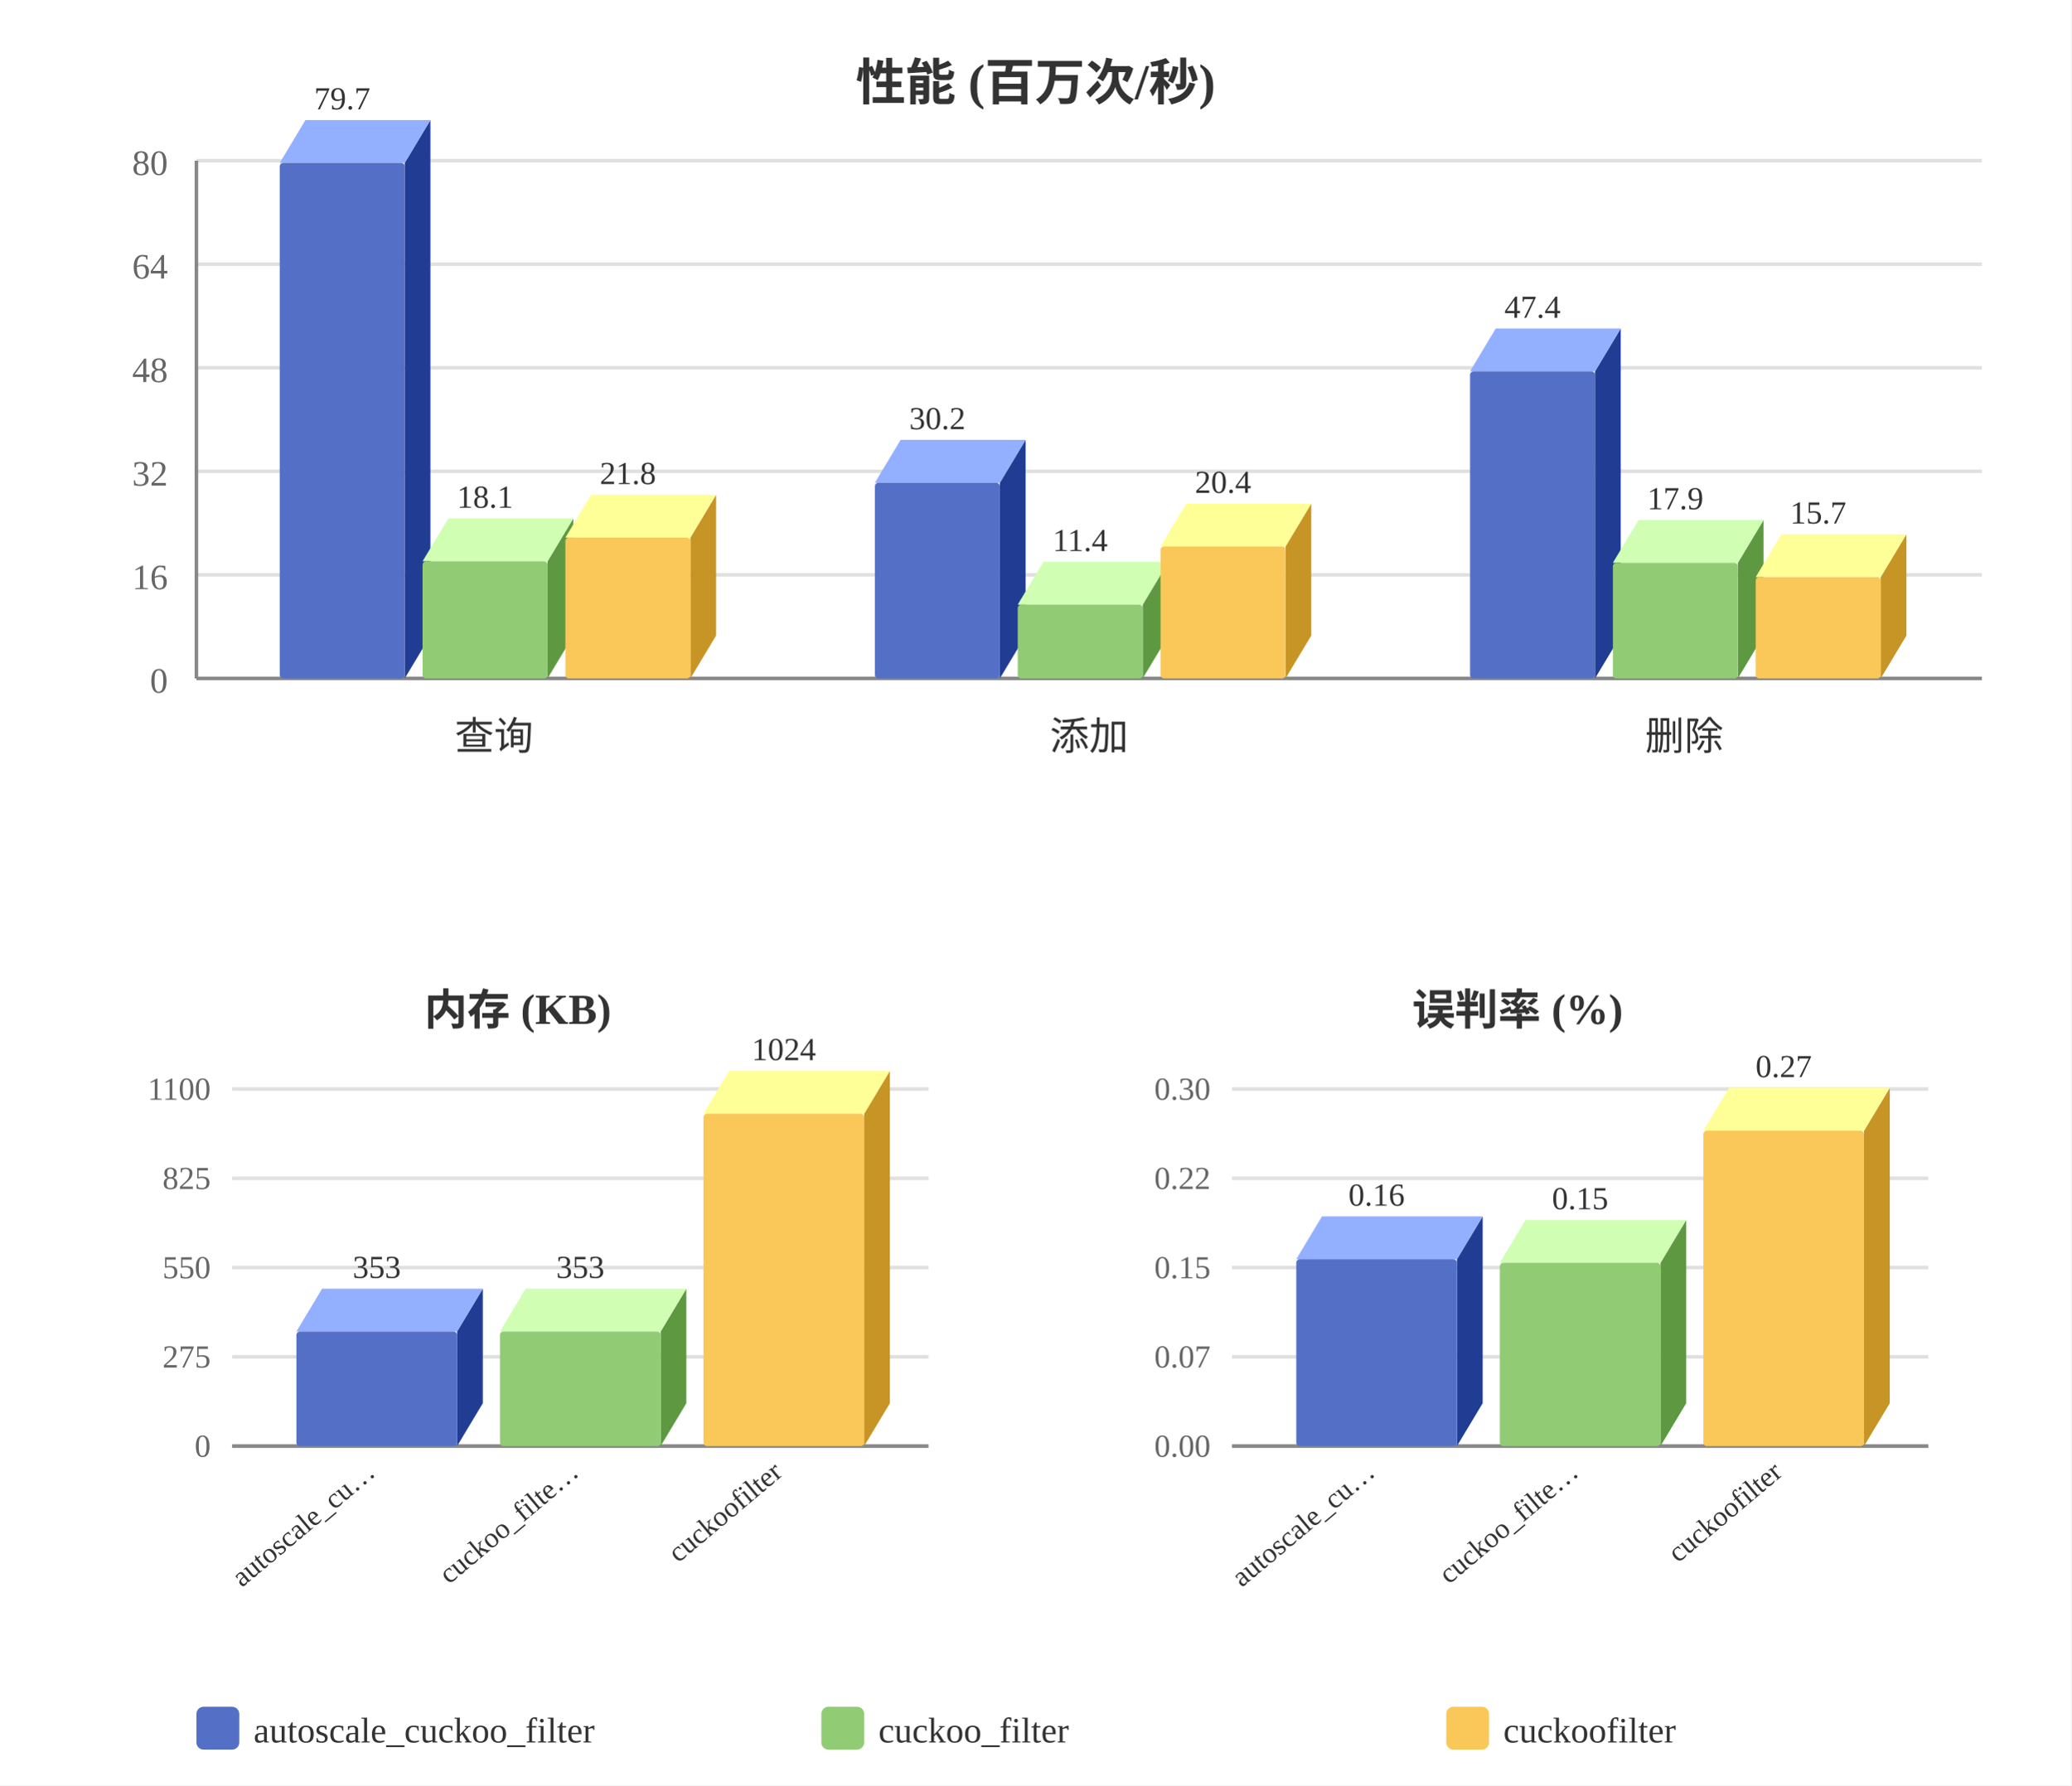
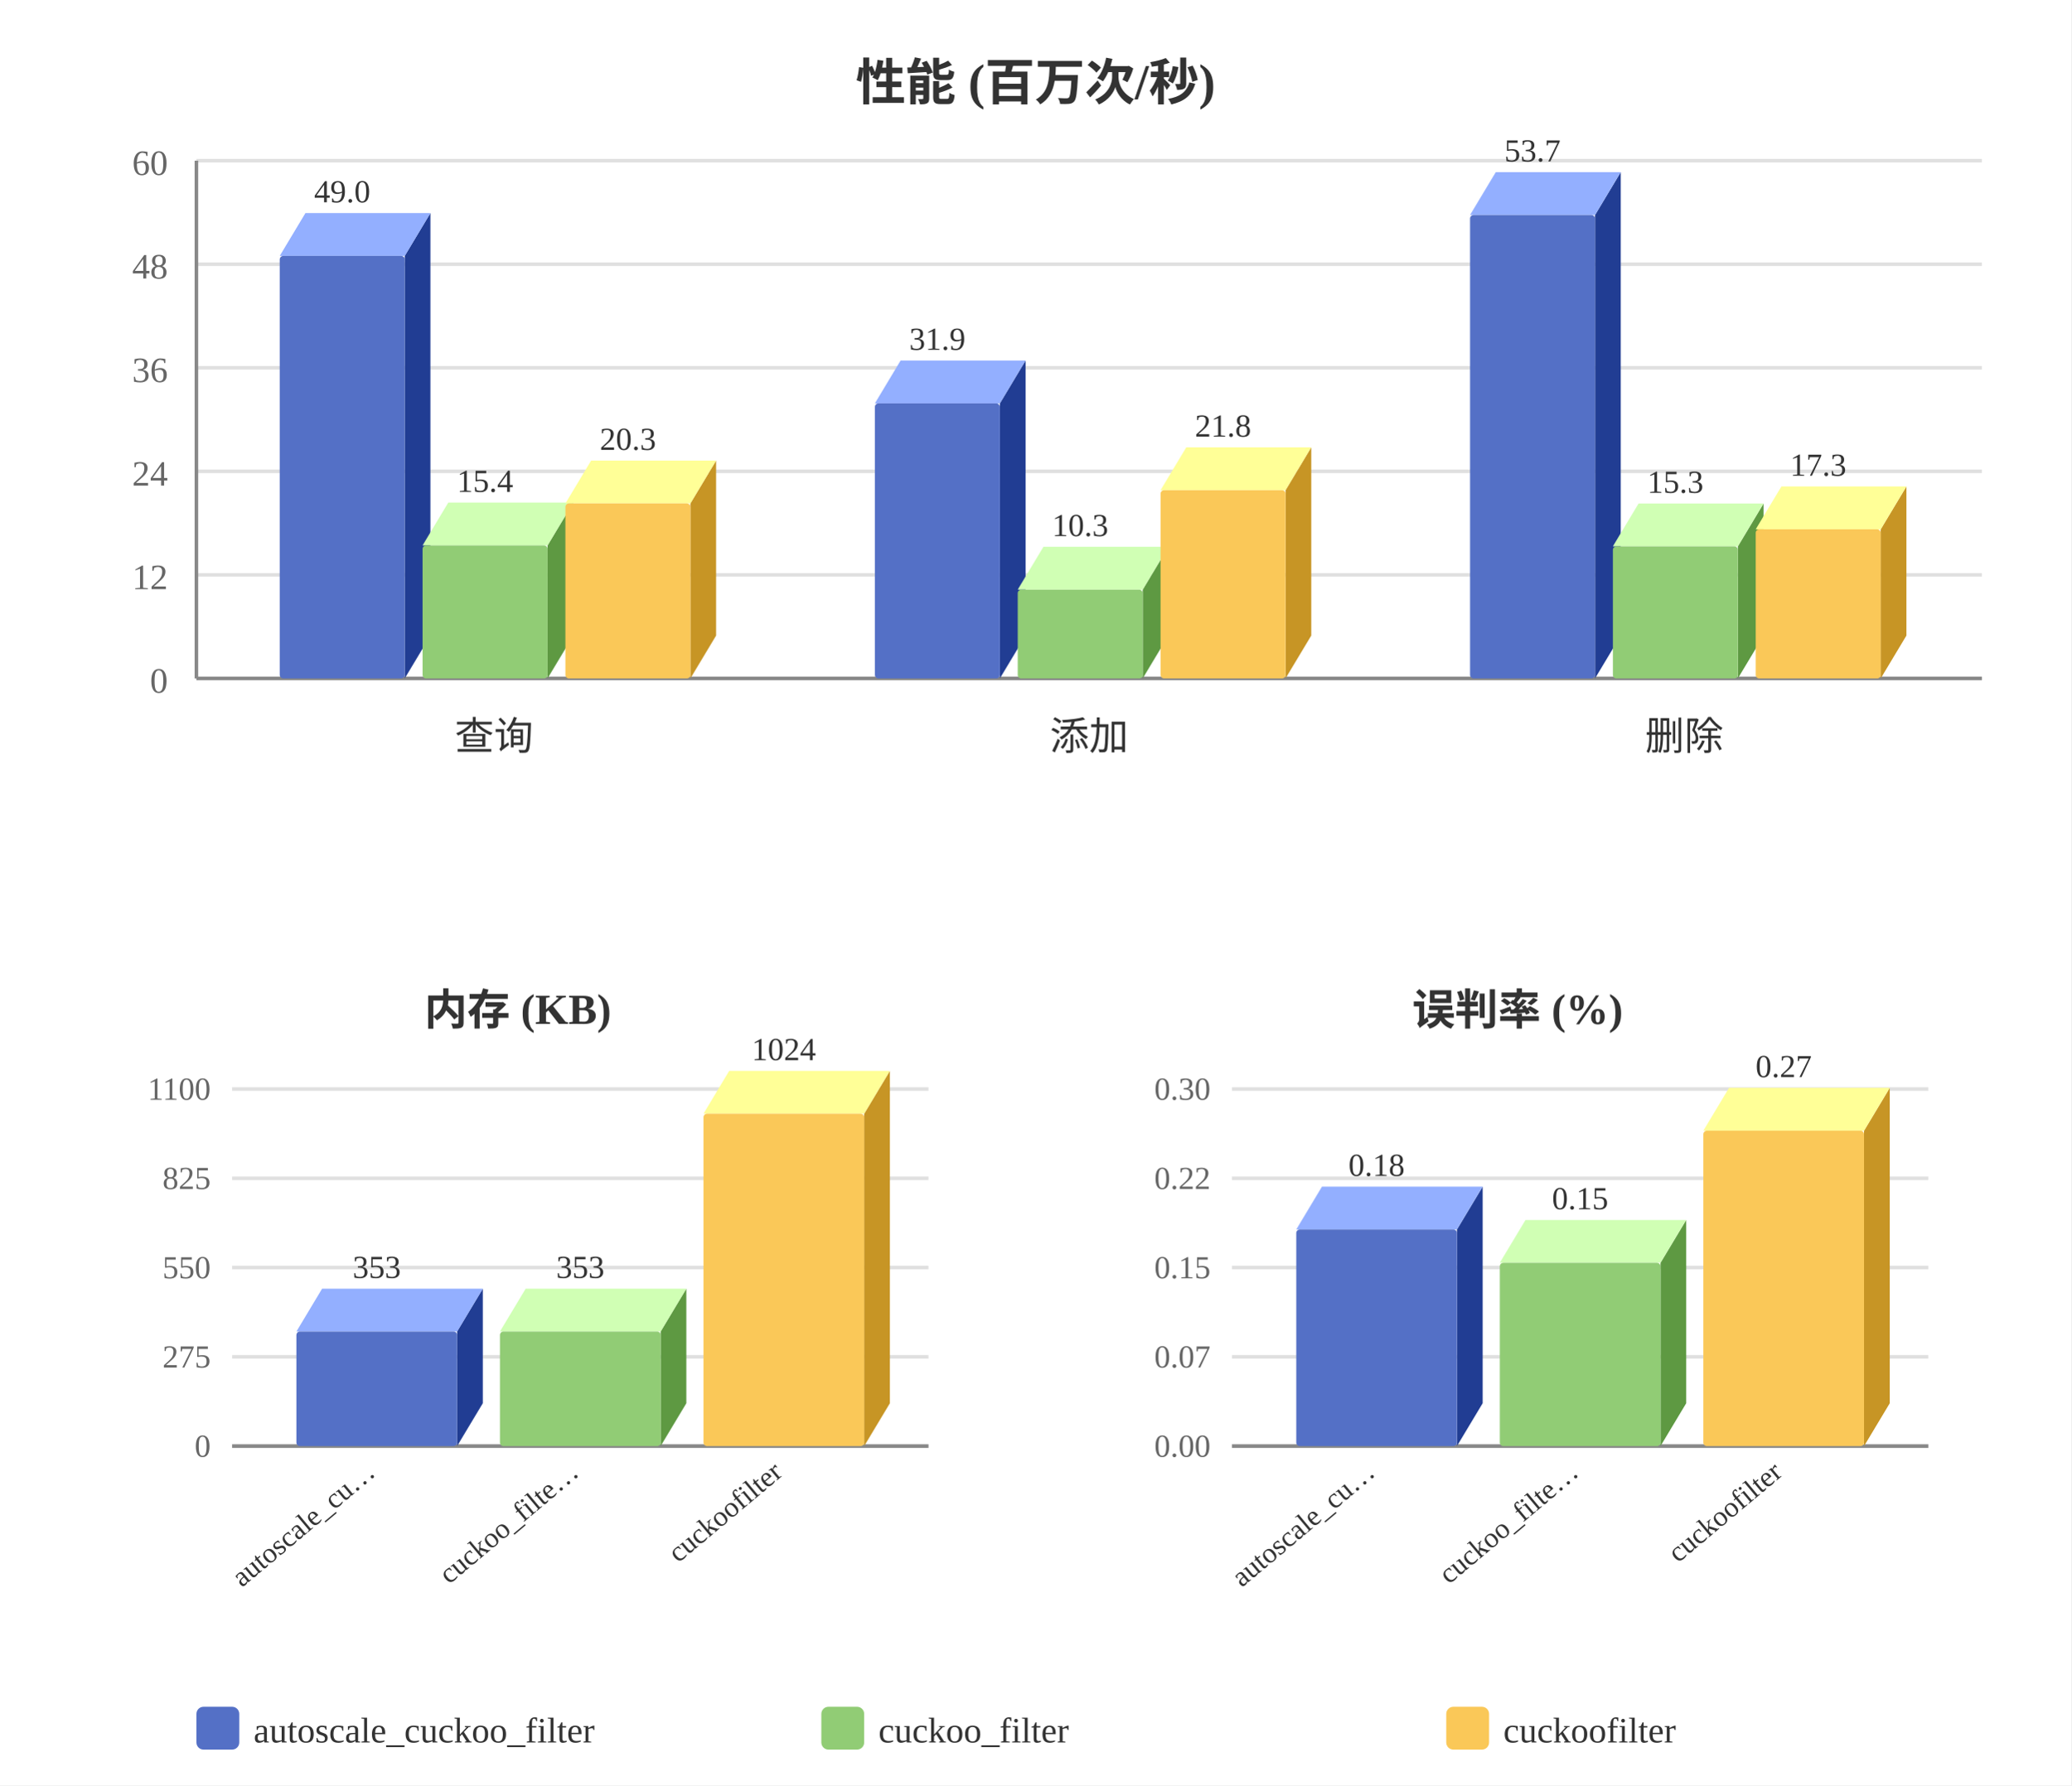
<svg xmlns="http://www.w3.org/2000/svg" viewBox="0 0 580 500">
  <path fill="#fff" d="M0 0h580v500H0z" />
  <text x="290" y="28" fill="#333" font-size="14" font-weight="bold" text-anchor="middle">性能 (百万次/秒)</text>
  <path stroke="#e0e0e0" d="M55 190h500" />
  <text x="47" y="194" fill="#666" font-size="10" text-anchor="end">0</text>
  <path stroke="#e0e0e0" d="M55 161h500" />
-   <text x="47" y="165" fill="#666" font-size="10" text-anchor="end">16</text>
+   <text x="47" y="165" fill="#666" font-size="10" text-anchor="end">12</text>
  <path stroke="#e0e0e0" d="M55 132h500" />
-   <text x="47" y="136" fill="#666" font-size="10" text-anchor="end">32</text>
+   <text x="47" y="136" fill="#666" font-size="10" text-anchor="end">24</text>
  <path stroke="#e0e0e0" d="M55 103h500" />
-   <text x="47" y="107" fill="#666" font-size="10" text-anchor="end">48</text>
+   <text x="47" y="107" fill="#666" font-size="10" text-anchor="end">36</text>
  <path stroke="#e0e0e0" d="M55 74h500" />
-   <text x="47" y="78" fill="#666" font-size="10" text-anchor="end">64</text>
+   <text x="47" y="78" fill="#666" font-size="10" text-anchor="end">48</text>
  <path stroke="#e0e0e0" d="M55 45h500" />
-   <text x="47" y="49" fill="#666" font-size="10" text-anchor="end">80</text>
+   <text x="47" y="49" fill="#666" font-size="10" text-anchor="end">60</text>
  <path stroke="#888" d="M55 190h500M55 45v145" />
  <text x="138.333" y="210" fill="#333" font-size="11" text-anchor="middle">查询</text>
-   <path fill="#213d93" d="m113.333 45.618 7.2-12V178l-7.2 12Z" />
-   <path fill="#93afff" d="m78.333 45.618 7.2-12h35l-7.2 12Z" />
-   <rect width="35" height="144.382" x="78.333" y="45.618" fill="#5470c6" rx="1" />
-   <text x="95.833" y="30.618" fill="#333" font-size="9" text-anchor="middle">79.7</text>
-   <path fill="#5e9942" d="m153.333 157.194 7.2-12V178l-7.2 12Z" />
-   <path fill="#d0ffb4" d="m118.333 157.194 7.2-12h35l-7.2 12Z" />
-   <rect width="35" height="32.806" x="118.333" y="157.194" fill="#91cc75" rx="1" />
-   <text x="135.833" y="142.194" fill="#333" font-size="9" text-anchor="middle">18.1</text>
-   <path fill="#c79525" d="m193.333 150.558 7.2-12V178l-7.2 12Z" />
-   <path fill="#ffff97" d="m158.333 150.558 7.2-12h35l-7.2 12Z" />
-   <rect width="35" height="39.442" x="158.333" y="150.558" fill="#fac858" rx="1" />
-   <text x="175.833" y="135.558" fill="#333" font-size="9" text-anchor="middle">21.8</text>
+   <path fill="#213d93" d="m113.333 71.663 7.2-12V178l-7.2 12Z" />
+   <path fill="#93afff" d="m78.333 71.663 7.2-12h35l-7.2 12Z" />
+   <rect width="35" height="118.337" x="78.333" y="71.663" fill="#5470c6" rx="1" />
+   <text x="95.833" y="56.663" fill="#333" font-size="9" text-anchor="middle">49.0</text>
+   <path fill="#5e9942" d="m153.333 152.746 7.2-12V178l-7.2 12Z" />
+   <path fill="#d0ffb4" d="m118.333 152.746 7.2-12h35l-7.2 12Z" />
+   <rect width="35" height="37.254" x="118.333" y="152.746" fill="#91cc75" rx="1" />
+   <text x="135.833" y="137.746" fill="#333" font-size="9" text-anchor="middle">15.4</text>
+   <path fill="#c79525" d="m193.333 140.986 7.2-12V178l-7.2 12Z" />
+   <path fill="#ffff97" d="m158.333 140.986 7.2-12h35l-7.2 12Z" />
+   <rect width="35" height="49.014" x="158.333" y="140.986" fill="#fac858" rx="1" />
+   <text x="175.833" y="125.986" fill="#333" font-size="9" text-anchor="middle">20.3</text>
  <text x="305" y="210" fill="#333" font-size="11" text-anchor="middle">添加</text>
-   <path fill="#213d93" d="m280 135.19 7.2-12V178l-7.2 12Z" />
-   <path fill="#93afff" d="m245 135.19 7.2-12h35l-7.2 12Z" />
-   <rect width="35" height="54.809" x="245" y="135.191" fill="#5470c6" rx="1" />
-   <text x="262.5" y="120.191" fill="#333" font-size="9" text-anchor="middle">30.2</text>
-   <path fill="#5e9942" d="m320 169.329 7.2-12V178l-7.2 12Z" />
-   <path fill="#d0ffb4" d="m285 169.329 7.2-12h35l-7.2 12Z" />
-   <rect width="35" height="20.671" x="285" y="169.329" fill="#91cc75" rx="1" />
-   <text x="302.5" y="154.329" fill="#333" font-size="9" text-anchor="middle">11.4</text>
-   <path fill="#c79525" d="m360 153.034 7.2-12V178l-7.2 12Z" />
-   <path fill="#ffff97" d="m325 153.034 7.2-12h35l-7.2 12Z" />
-   <rect width="35" height="36.966" x="325" y="153.034" fill="#fac858" rx="1" />
-   <text x="342.5" y="138.034" fill="#333" font-size="9" text-anchor="middle">20.4</text>
+   <path fill="#213d93" d="m280 112.962 7.2-12V178l-7.2 12Z" />
+   <path fill="#93afff" d="m245 112.962 7.2-12h35l-7.2 12Z" />
+   <rect width="35" height="77.038" x="245" y="112.962" fill="#5470c6" rx="1" />
+   <text x="262.5" y="97.962" fill="#333" font-size="9" text-anchor="middle">31.9</text>
+   <path fill="#5e9942" d="m320 165.13 7.2-12V178l-7.2 12Z" />
+   <path fill="#d0ffb4" d="m285 165.13 7.2-12h35l-7.2 12Z" />
+   <rect width="35" height="24.869" x="285" y="165.131" fill="#91cc75" rx="1" />
+   <text x="302.5" y="150.131" fill="#333" font-size="9" text-anchor="middle">10.3</text>
+   <path fill="#c79525" d="m360 137.275 7.2-12V178l-7.2 12Z" />
+   <path fill="#ffff97" d="m325 137.275 7.2-12h35l-7.2 12Z" />
+   <rect width="35" height="52.725" x="325" y="137.275" fill="#fac858" rx="1" />
+   <text x="342.5" y="122.275" fill="#333" font-size="9" text-anchor="middle">21.8</text>
  <text x="471.667" y="210" fill="#333" font-size="11" text-anchor="middle">删除</text>
-   <path fill="#213d93" d="m446.667 103.998 7.2-12V178l-7.2 12Z" />
-   <path fill="#93afff" d="m411.667 103.998 7.2-12h35l-7.2 12Z" />
-   <rect width="35" height="86.002" x="411.667" y="103.998" fill="#5470c6" rx="1" />
-   <text x="429.167" y="88.998" fill="#333" font-size="9" text-anchor="middle">47.4</text>
-   <path fill="#5e9942" d="m486.667 157.615 7.2-12V178l-7.2 12Z" />
-   <path fill="#d0ffb4" d="m451.667 157.615 7.2-12h35l-7.2 12Z" />
-   <rect width="35" height="32.385" x="451.667" y="157.615" fill="#91cc75" rx="1" />
-   <text x="469.167" y="142.615" fill="#333" font-size="9" text-anchor="middle">17.9</text>
-   <path fill="#c79525" d="m526.667 161.611 7.2-12V178l-7.2 12Z" />
-   <path fill="#ffff97" d="m491.667 161.611 7.2-12h35l-7.2 12Z" />
-   <rect width="35" height="28.389" x="491.667" y="161.611" fill="#fac858" rx="1" />
-   <text x="509.167" y="146.611" fill="#333" font-size="9" text-anchor="middle">15.7</text>
+   <path fill="#213d93" d="m446.667 60.217 7.2-12V178l-7.2 12Z" />
+   <path fill="#93afff" d="m411.667 60.217 7.2-12h35l-7.2 12Z" />
+   <rect width="35" height="129.783" x="411.667" y="60.217" fill="#5470c6" rx="1" />
+   <text x="429.167" y="45.217" fill="#333" font-size="9" text-anchor="middle">53.7</text>
+   <path fill="#5e9942" d="m486.667 153.008 7.2-12V178l-7.2 12Z" />
+   <path fill="#d0ffb4" d="m451.667 153.008 7.2-12h35l-7.2 12Z" />
+   <rect width="35" height="36.992" x="451.667" y="153.008" fill="#91cc75" rx="1" />
+   <text x="469.167" y="138.008" fill="#333" font-size="9" text-anchor="middle">15.3</text>
+   <path fill="#c79525" d="m526.667 148.234 7.2-12V178l-7.2 12Z" />
+   <path fill="#ffff97" d="m491.667 148.234 7.2-12h35l-7.2 12Z" />
+   <rect width="35" height="41.766" x="491.667" y="148.234" fill="#fac858" rx="1" />
+   <text x="509.167" y="133.234" fill="#333" font-size="9" text-anchor="middle">17.3</text>
  <text x="130" y="22" fill="#333" font-size="12" font-weight="bold" text-anchor="middle" transform="translate(15 265)">内存 (KB)</text>
  <path stroke="#e0e0e0" d="M65 405h195" />
  <text x="44" y="143" fill="#666" font-size="9" text-anchor="end" transform="translate(15 265)">0</text>
  <path stroke="#e0e0e0" d="M65 380h195" />
  <text x="44" y="118" fill="#666" font-size="9" text-anchor="end" transform="translate(15 265)">275</text>
  <path stroke="#e0e0e0" d="M65 355h195" />
  <text x="44" y="93" fill="#666" font-size="9" text-anchor="end" transform="translate(15 265)">550</text>
  <path stroke="#e0e0e0" d="M65 330h195" />
  <text x="44" y="68" fill="#666" font-size="9" text-anchor="end" transform="translate(15 265)">825</text>
  <path stroke="#e0e0e0" d="M65 305h195" />
  <text x="44" y="43" fill="#666" font-size="9" text-anchor="end" transform="translate(15 265)">1100</text>
  <path stroke="#888" d="M65 405h195" />
  <g transform="translate(15 265)">
    <path fill="#213d93" d="m113 107.91 7.2-12V128l-7.2 12Z" />
    <path fill="#93afff" d="m68 107.91 7.2-12h45l-7.2 12Z" />
    <rect width="45" height="32.091" x="68" y="107.909" fill="#5470c6" rx="1" />
  </g>
  <text x="90.5" y="92.909" fill="#333" font-size="9" text-anchor="middle" transform="translate(15 265)">353</text>
  <text x="90.5" y="148" fill="#333" font-size="8" text-anchor="end" transform="rotate(-40 462.04 259.894)">autoscale_cu…</text>
  <g transform="translate(15 265)">
    <path fill="#5e9942" d="m170 107.91 7.2-12V128l-7.2 12Z" />
    <path fill="#d0ffb4" d="m125 107.91 7.2-12h45l-7.2 12Z" />
    <rect width="45" height="32.091" x="125" y="107.909" fill="#91cc75" rx="1" />
  </g>
  <text x="147.5" y="92.909" fill="#333" font-size="9" text-anchor="middle" transform="translate(15 265)">353</text>
  <text x="147.5" y="148" fill="#333" font-size="8" text-anchor="end" transform="rotate(-40 519.04 259.894)">cuckoo_filte…</text>
  <g transform="translate(15 265)">
    <path fill="#c79525" d="m227 46.907 7.2-12V128l-7.2 12Z" />
    <path fill="#ffff97" d="m182 46.907 7.2-12h45l-7.2 12Z" />
    <rect width="45" height="93.093" x="182" y="46.907" fill="#fac858" rx="1" />
  </g>
  <text x="204.5" y="31.907" fill="#333" font-size="9" text-anchor="middle" transform="translate(15 265)">1024</text>
  <text x="204.5" y="148" fill="#333" font-size="8" text-anchor="end" transform="rotate(-40 576.04 259.894)">cuckoofilter</text>
  <text x="130" y="22" fill="#333" font-size="12" font-weight="bold" text-anchor="middle" transform="translate(295 265)">误判率 (%)</text>
  <path stroke="#e0e0e0" d="M345 405h195" />
  <text x="44" y="143" fill="#666" font-size="9" text-anchor="end" transform="translate(295 265)">0.00</text>
  <path stroke="#e0e0e0" d="M345 380h195" />
  <text x="44" y="118" fill="#666" font-size="9" text-anchor="end" transform="translate(295 265)">0.07</text>
  <path stroke="#e0e0e0" d="M345 355h195" />
  <text x="44" y="93" fill="#666" font-size="9" text-anchor="end" transform="translate(295 265)">0.15</text>
  <path stroke="#e0e0e0" d="M345 330h195" />
  <text x="44" y="68" fill="#666" font-size="9" text-anchor="end" transform="translate(295 265)">0.22</text>
  <path stroke="#e0e0e0" d="M345 305h195" />
  <text x="44" y="43" fill="#666" font-size="9" text-anchor="end" transform="translate(295 265)">0.30</text>
  <path stroke="#888" d="M345 405h195" />
  <g transform="translate(295 265)">
-     <path fill="#213d93" d="m113 87.667 7.2-12V128l-7.2 12Z" />
-     <path fill="#93afff" d="m68 87.667 7.2-12h45l-7.2 12Z" />
-     <rect width="45" height="52.333" x="68" y="87.667" fill="#5470c6" rx="1" />
+     <path fill="#213d93" d="m113 79.333 7.2-12V128l-7.2 12Z" />
+     <path fill="#93afff" d="m68 79.333 7.2-12h45l-7.2 12Z" />
+     <rect width="45" height="60.667" x="68" y="79.333" fill="#5470c6" rx="1" />
  </g>
-   <text x="90.5" y="72.667" fill="#333" font-size="9" text-anchor="middle" transform="translate(295 265)">0.16</text>
+   <text x="90.5" y="64.333" fill="#333" font-size="9" text-anchor="middle" transform="translate(295 265)">0.18</text>
  <text x="90.5" y="148" fill="#333" font-size="8" text-anchor="end" transform="rotate(-40 602.04 -124.753)">autoscale_cu…</text>
  <g transform="translate(295 265)">
    <path fill="#5e9942" d="m170 88.667 7.2-12V128l-7.2 12Z" />
    <path fill="#d0ffb4" d="m125 88.667 7.2-12h45l-7.2 12Z" />
    <rect width="45" height="51.333" x="125" y="88.667" fill="#91cc75" rx="1" />
  </g>
  <text x="147.5" y="73.667" fill="#333" font-size="9" text-anchor="middle" transform="translate(295 265)">0.15</text>
  <text x="147.5" y="148" fill="#333" font-size="8" text-anchor="end" transform="rotate(-40 659.04 -124.753)">cuckoo_filte…</text>
  <g transform="translate(295 265)">
    <path fill="#c79525" d="m227 51.667 7.2-12V128l-7.2 12Z" />
    <path fill="#ffff97" d="m182 51.667 7.2-12h45l-7.2 12Z" />
    <rect width="45" height="88.333" x="182" y="51.667" fill="#fac858" rx="1" />
  </g>
  <text x="204.5" y="36.667" fill="#333" font-size="9" text-anchor="middle" transform="translate(295 265)">0.27</text>
  <text x="204.5" y="148" fill="#333" font-size="8" text-anchor="end" transform="rotate(-40 716.04 -124.753)">cuckoofilter</text>
  <g transform="translate(0 478)">
    <rect width="12" height="12" x="55" fill="#5470c6" rx="2" />
    <text x="71" y="10" fill="#333" font-size="10">autoscale_cuckoo_filter</text>
    <rect width="12" height="12" x="230" fill="#91cc75" rx="2" />
    <text x="246" y="10" fill="#333" font-size="10">cuckoo_filter</text>
    <rect width="12" height="12" x="405" fill="#fac858" rx="2" />
    <text x="421" y="10" fill="#333" font-size="10">cuckoofilter</text>
  </g>
</svg>
